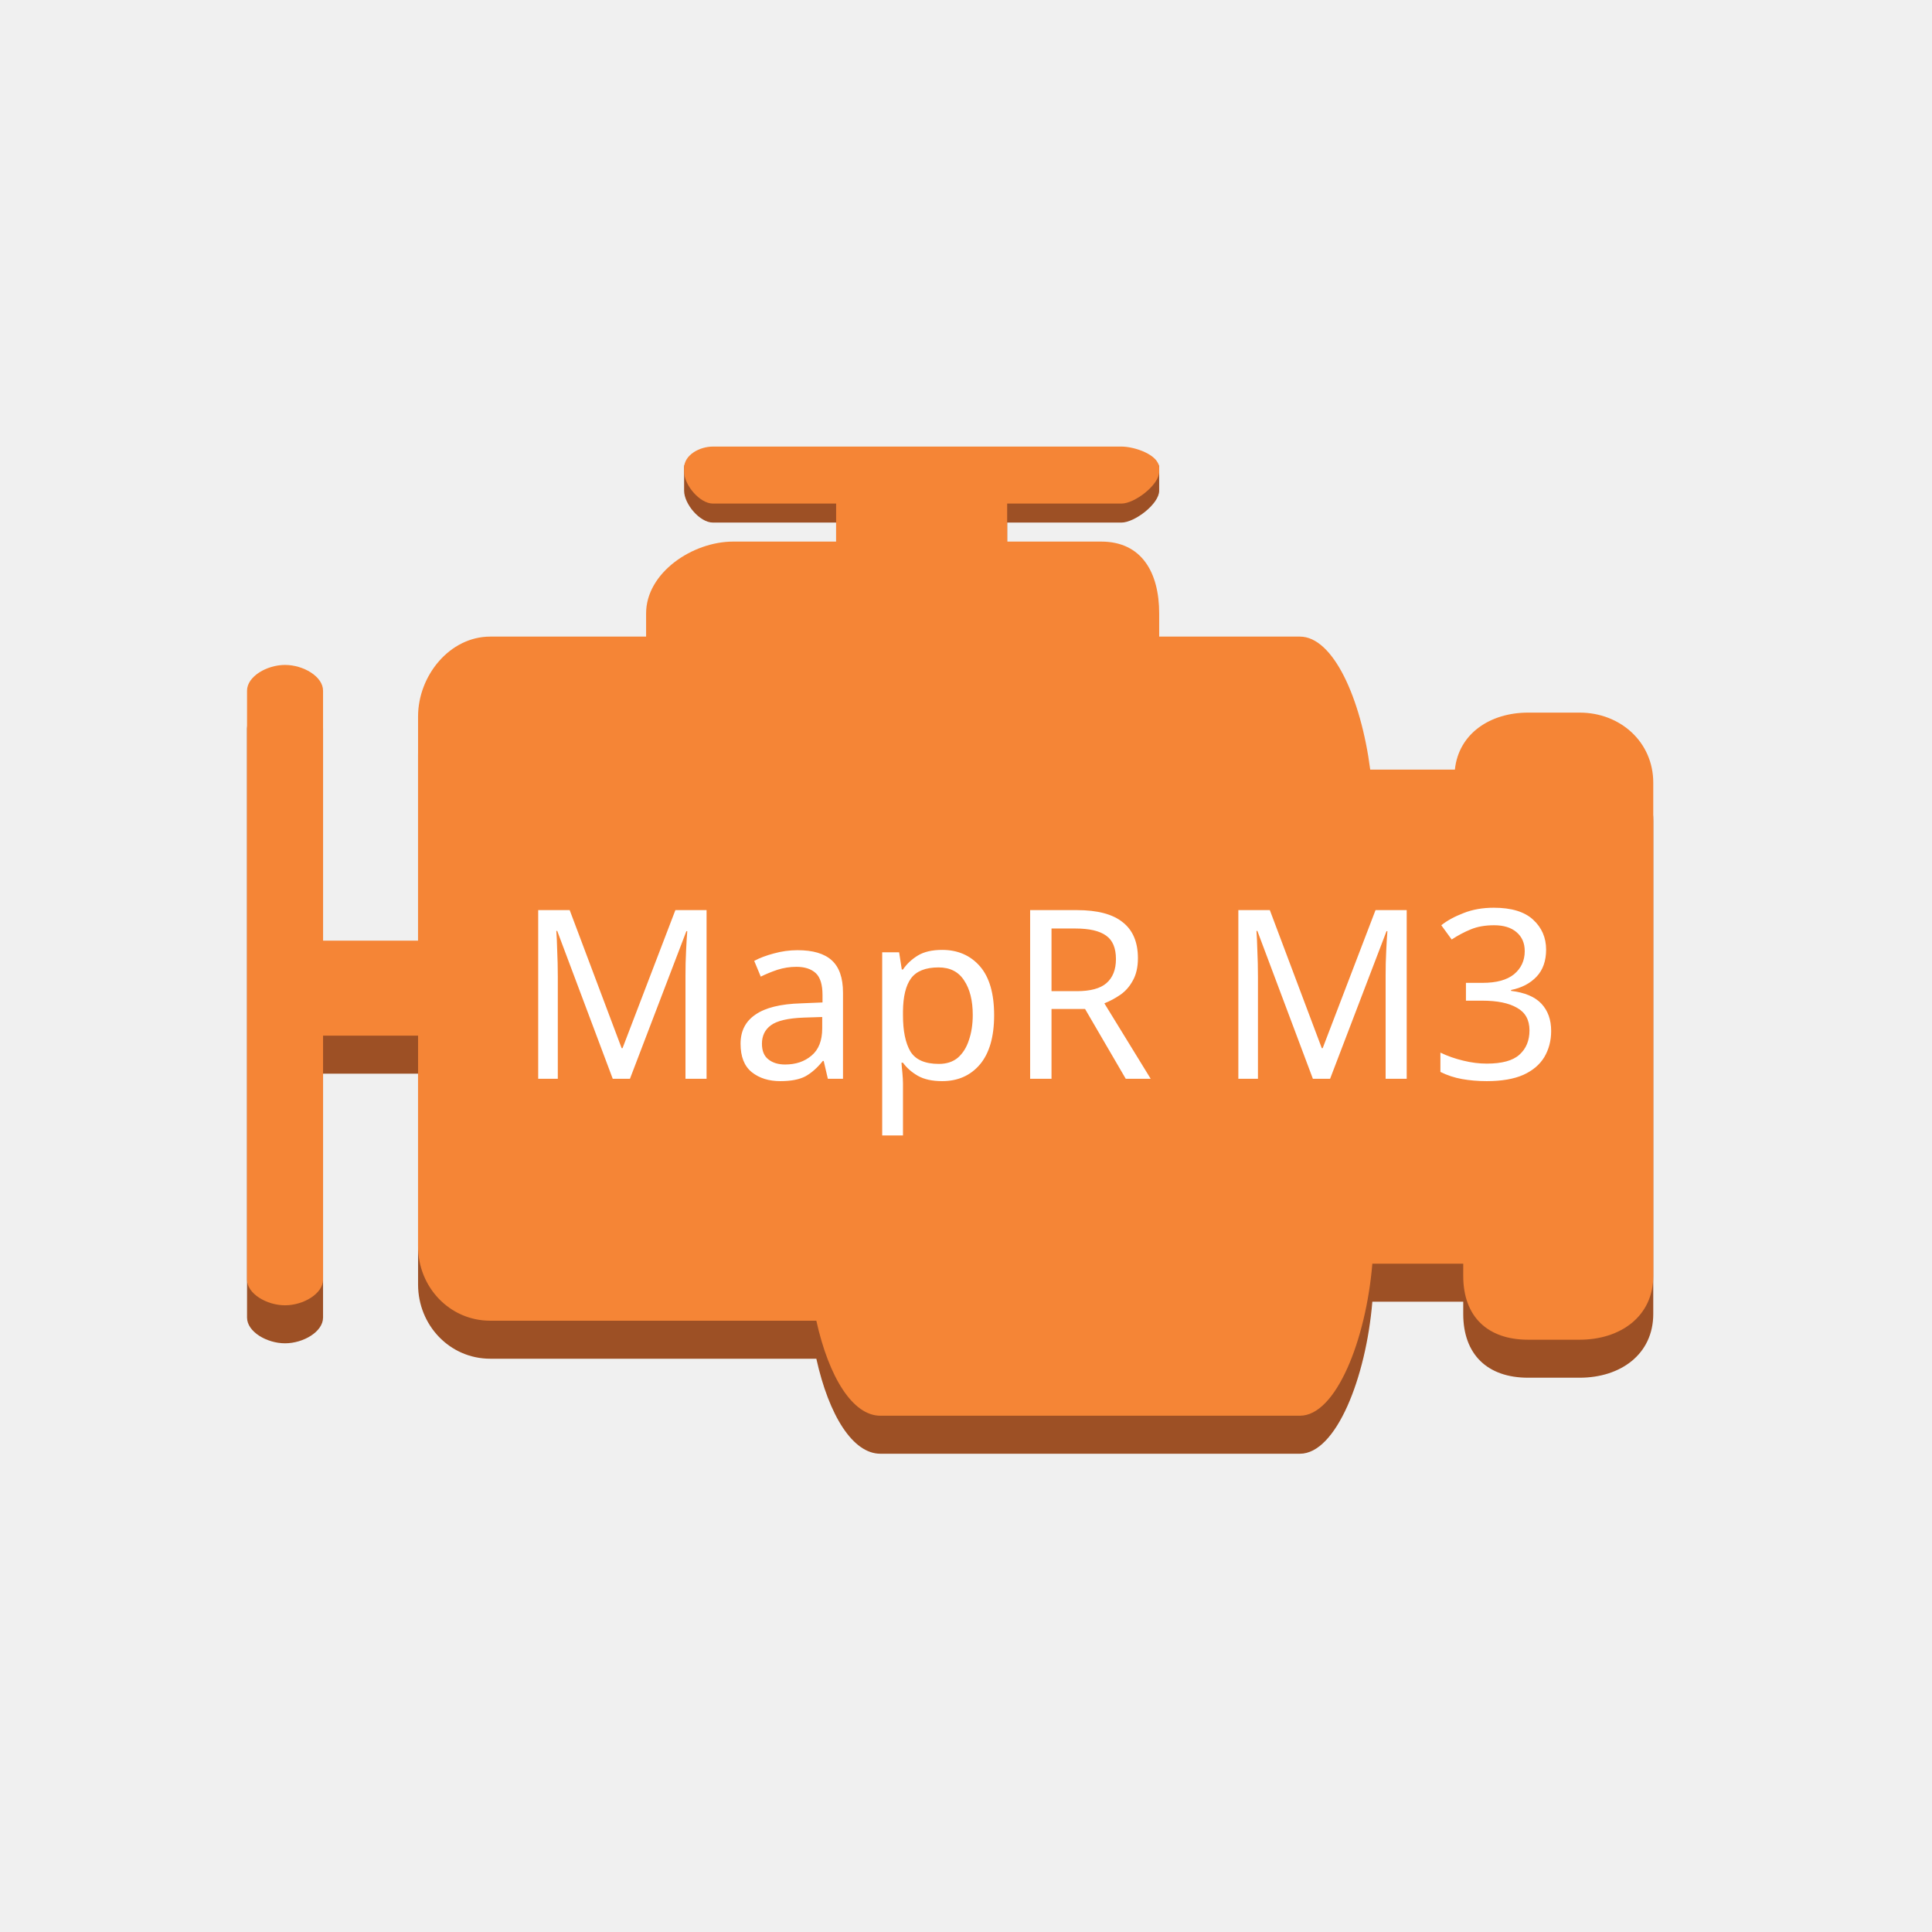
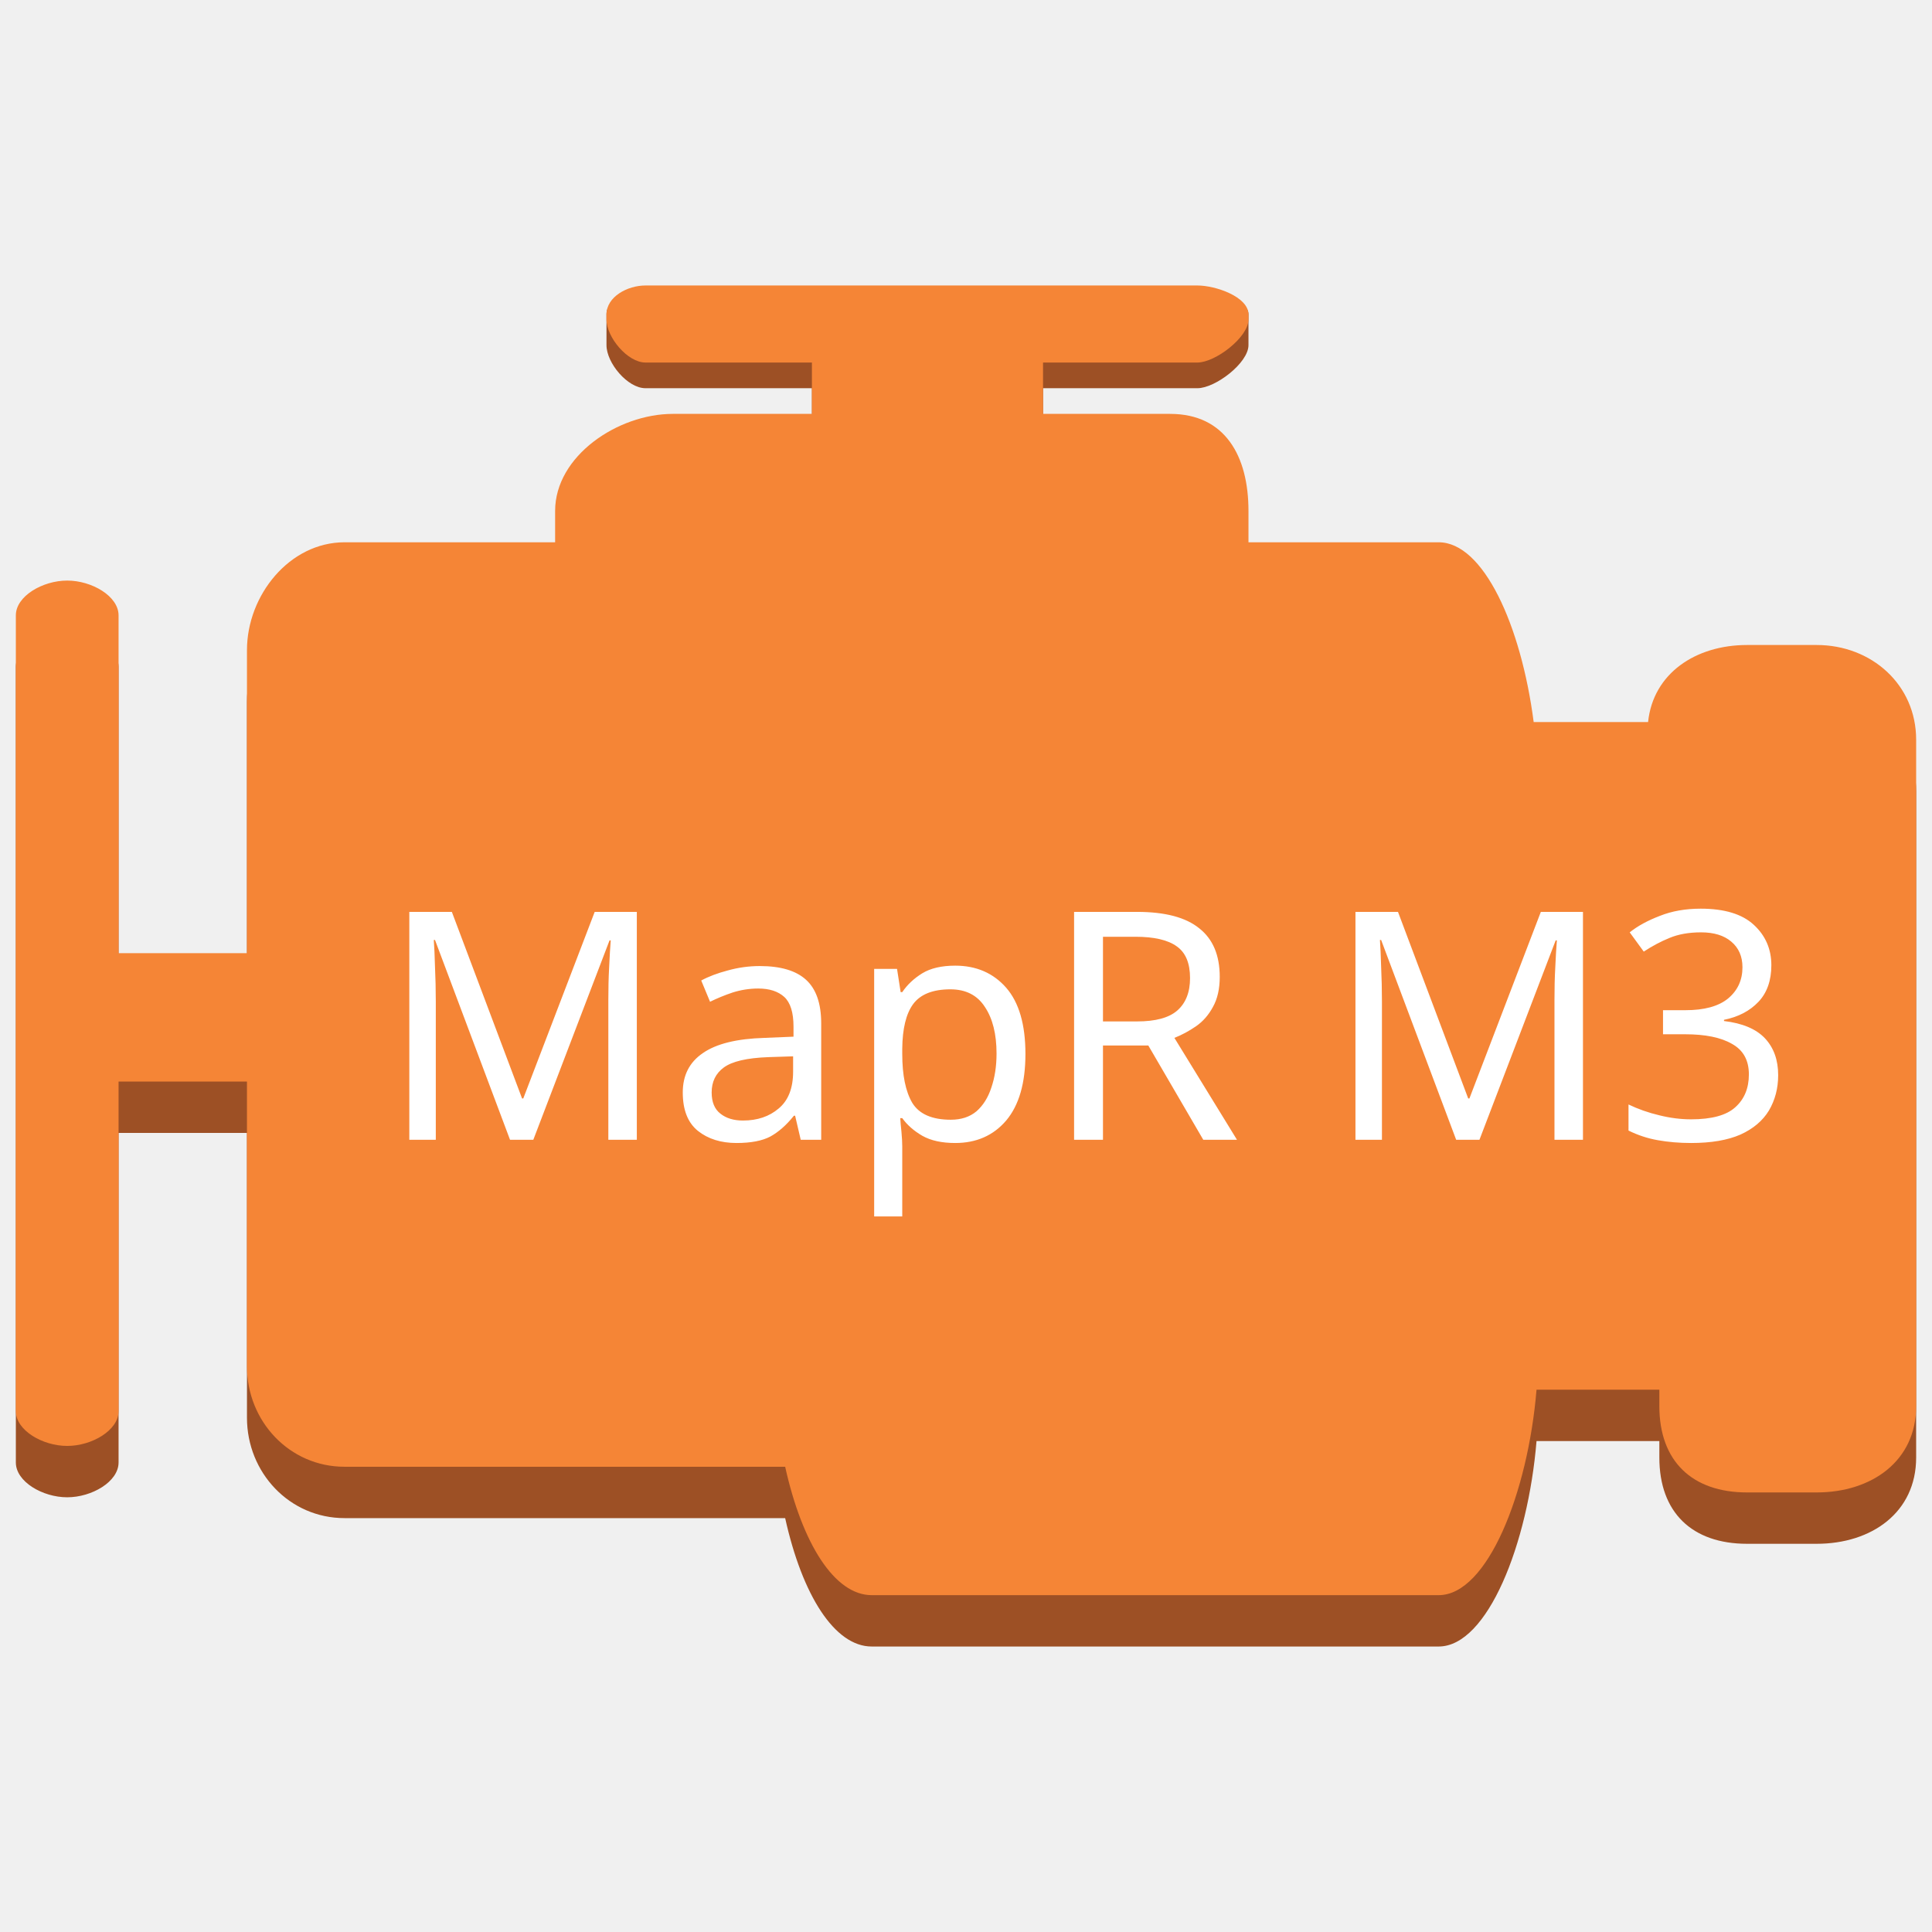
- <svg xmlns="http://www.w3.org/2000/svg" version="1.2" baseProfile="tiny" id="Layer_1" x="0px" y="0px" viewBox="1 -0.668 101.668 101.668" xml:space="preserve">
-   <g id="Layer_3">
-     <path fill="#9D5025" d="M84.126,38.832h-2.711c-2.008,0-3.659,1.111-3.854,3h-4.455c-0.49-3.777-1.961-7-3.699-7h-1.162H62V33.61   c0-2.139-0.912-3.778-3.051-3.778H54v-3h6.014c0.695,0,1.986-0.982,1.986-1.678v-1.193c0-0.695-1.291-0.129-1.986-0.129H38.517   c-0.695,0-1.517-0.566-1.517,0.129v1.193c0,0.695,0.821,1.678,1.517,1.678H45v3h-5.418c-2.141,0-4.582,1.64-4.582,3.778v1.222   h-8.201c-2.14,0-3.799,2.062-3.799,4.201v11.799h-5V37.678c0-0.748-1.041-1.355-2-1.355s-2,0.607-2,1.355v30.988   c0,0.748,1.041,1.355,2,1.355s2-0.607,2-1.355V55.832h5v11.091c0,2.14,1.659,3.909,3.799,3.909h17.159c0.665,3,1.925,5,3.37,5   h22.079c1.9,0,3.48-4,3.81-8H78v0.641c0,2.139,1.275,3.359,3.415,3.359h2.711c2.14,0,3.874-1.221,3.874-3.359V42.52   C88,40.381,86.266,38.832,84.126,38.832z" />
-     <path fill="#F58536" d="M84.126,36.832h-2.711c-2.008,0-3.659,1.111-3.854,3h-4.455c-0.49-3.777-1.961-7-3.699-7h-1.162H62V31.61   c0-2.139-0.912-3.778-3.051-3.778H54v-2h6.014c0.695,0,1.986-0.982,1.986-1.678v-0.193c0-0.695-1.291-1.129-1.986-1.129H38.517   c-0.695,0-1.517,0.434-1.517,1.129v0.193c0,0.695,0.821,1.678,1.517,1.678H45v2h-5.418c-2.141,0-4.582,1.64-4.582,3.778v1.222   h-8.201c-2.14,0-3.799,2.062-3.799,4.201v11.799h-5V35.678c0-0.748-1.041-1.355-2-1.355s-2,0.607-2,1.355v30.988   c0,0.748,1.041,1.355,2,1.355s2-0.607,2-1.355V53.832h5v11.091c0,2.14,1.659,3.909,3.799,3.909h17.159c0.665,3,1.925,5,3.37,5   h22.079c1.9,0,3.48-4,3.81-8H78v0.641c0,2.139,1.275,3.359,3.415,3.359h2.711c2.14,0,3.874-1.221,3.874-3.359V40.52   C88,38.381,86.266,36.832,84.126,36.832z" />
-   </g>
-   <g id="Layer_1_1_">
-     <g>
-       <text transform="matrix(1 0 0 1 28.1191 56.0997)" fill="#FFFFFF" font-family="'HelveticaNeueLTStd-Roman'" font-size="12.427">MapR M3</text>
+ <svg xmlns="http://www.w3.org/2000/svg" version="1.2" id="Layer_1" x="0px" y="0px" viewBox="1 -0.668 101.668 101.668" xml:space="preserve">
+   <defs id="defs16" />
+   <g id="g3346" transform="matrix(1.351351,0,0,1.351351,-17.08492,-16.49887)">
+     <g id="Layer_3">
+       <path id="path4" d="m 84.126,38.832 -2.711,0 c -2.008,0 -3.659,1.111 -3.854,3 l -4.455,0 c -0.49,-3.777 -1.961,-7 -3.699,-7 l -1.162,0 -6.245,0 0,-1.222 c 0,-2.139 -0.912,-3.778 -3.051,-3.778 l -4.949,0 0,-3 6.014,0 C 60.709,26.832 62,25.85 62,25.154 l 0,-1.193 c 0,-0.695 -1.291,-0.129 -1.986,-0.129 l -21.497,0 C 37.822,23.832 37,23.266 37,23.961 l 0,1.193 c 0,0.695 0.821,1.678 1.517,1.678 l 6.483,0 0,3 -5.418,0 C 37.441,29.832 35,31.472 35,33.61 l 0,1.222 -8.201,0 c -2.14,0 -3.799,2.062 -3.799,4.201 l 0,11.799 -5,0 0,-13.154 c 0,-0.748 -1.041,-1.355 -2,-1.355 -0.959,0 -2,0.607 -2,1.355 l 0,30.988 c 0,0.748 1.041,1.355 2,1.355 0.959,0 2,-0.607 2,-1.355 l 0,-12.834 5,0 0,11.091 c 0,2.14 1.659,3.909 3.799,3.909 l 17.159,0 c 0.665,3 1.925,5 3.37,5 l 22.079,0 c 1.9,0 3.48,-4 3.81,-8 l 4.783,0 0,0.641 c 0,2.139 1.275,3.359 3.415,3.359 l 2.711,0 c 2.14,0 3.874,-1.221 3.874,-3.359 L 88,42.52 c 0,-2.139 -1.734,-3.688 -3.874,-3.688 z" style="fill:#9d5025" />
+       <path id="path6" d="m 84.126,36.832 -2.711,0 c -2.008,0 -3.659,1.111 -3.854,3 l -4.455,0 c -0.49,-3.777 -1.961,-7 -3.699,-7 l -1.162,0 -6.245,0 0,-1.222 c 0,-2.139 -0.912,-3.778 -3.051,-3.778 l -4.949,0 0,-2 6.014,0 C 60.709,25.832 62,24.85 62,24.154 l 0,-0.193 c 0,-0.695 -1.291,-1.129 -1.986,-1.129 l -21.497,0 C 37.822,22.832 37,23.266 37,23.961 l 0,0.193 c 0,0.695 0.821,1.678 1.517,1.678 l 6.483,0 0,2 -5.418,0 C 37.441,27.832 35,29.472 35,31.61 l 0,1.222 -8.201,0 c -2.14,0 -3.799,2.062 -3.799,4.201 l 0,11.799 -5,0 0,-13.154 c 0,-0.748 -1.041,-1.355 -2,-1.355 -0.959,0 -2,0.607 -2,1.355 l 0,30.988 c 0,0.748 1.041,1.355 2,1.355 0.959,0 2,-0.607 2,-1.355 l 0,-12.834 5,0 0,11.091 c 0,2.14 1.659,3.909 3.799,3.909 l 17.159,0 c 0.665,3 1.925,5 3.37,5 l 22.079,0 c 1.9,0 3.48,-4 3.81,-8 l 4.783,0 0,0.641 c 0,2.139 1.275,3.359 3.415,3.359 l 2.711,0 c 2.14,0 3.874,-1.221 3.874,-3.359 L 88,40.52 c 0,-2.139 -1.734,-3.688 -3.874,-3.688 z" style="fill:#f58536" />
+     </g>
+     <g id="Layer_1_1_">
+       <g id="g9">
+         <text id="text11" font-size="12.427" transform="translate(28.1191,56.0997)" style="font-size:12.427px;font-family:HelveticaNeueLTStd-Roman;fill:#ffffff">MapR M3</text>
+       </g>
    </g>
  </g>
-   <g id="nyt_x5F_exporter_x5F_info" display="none">
- </g>
+   <g id="nyt_x5F_exporter_x5F_info" display="none" />
</svg>
